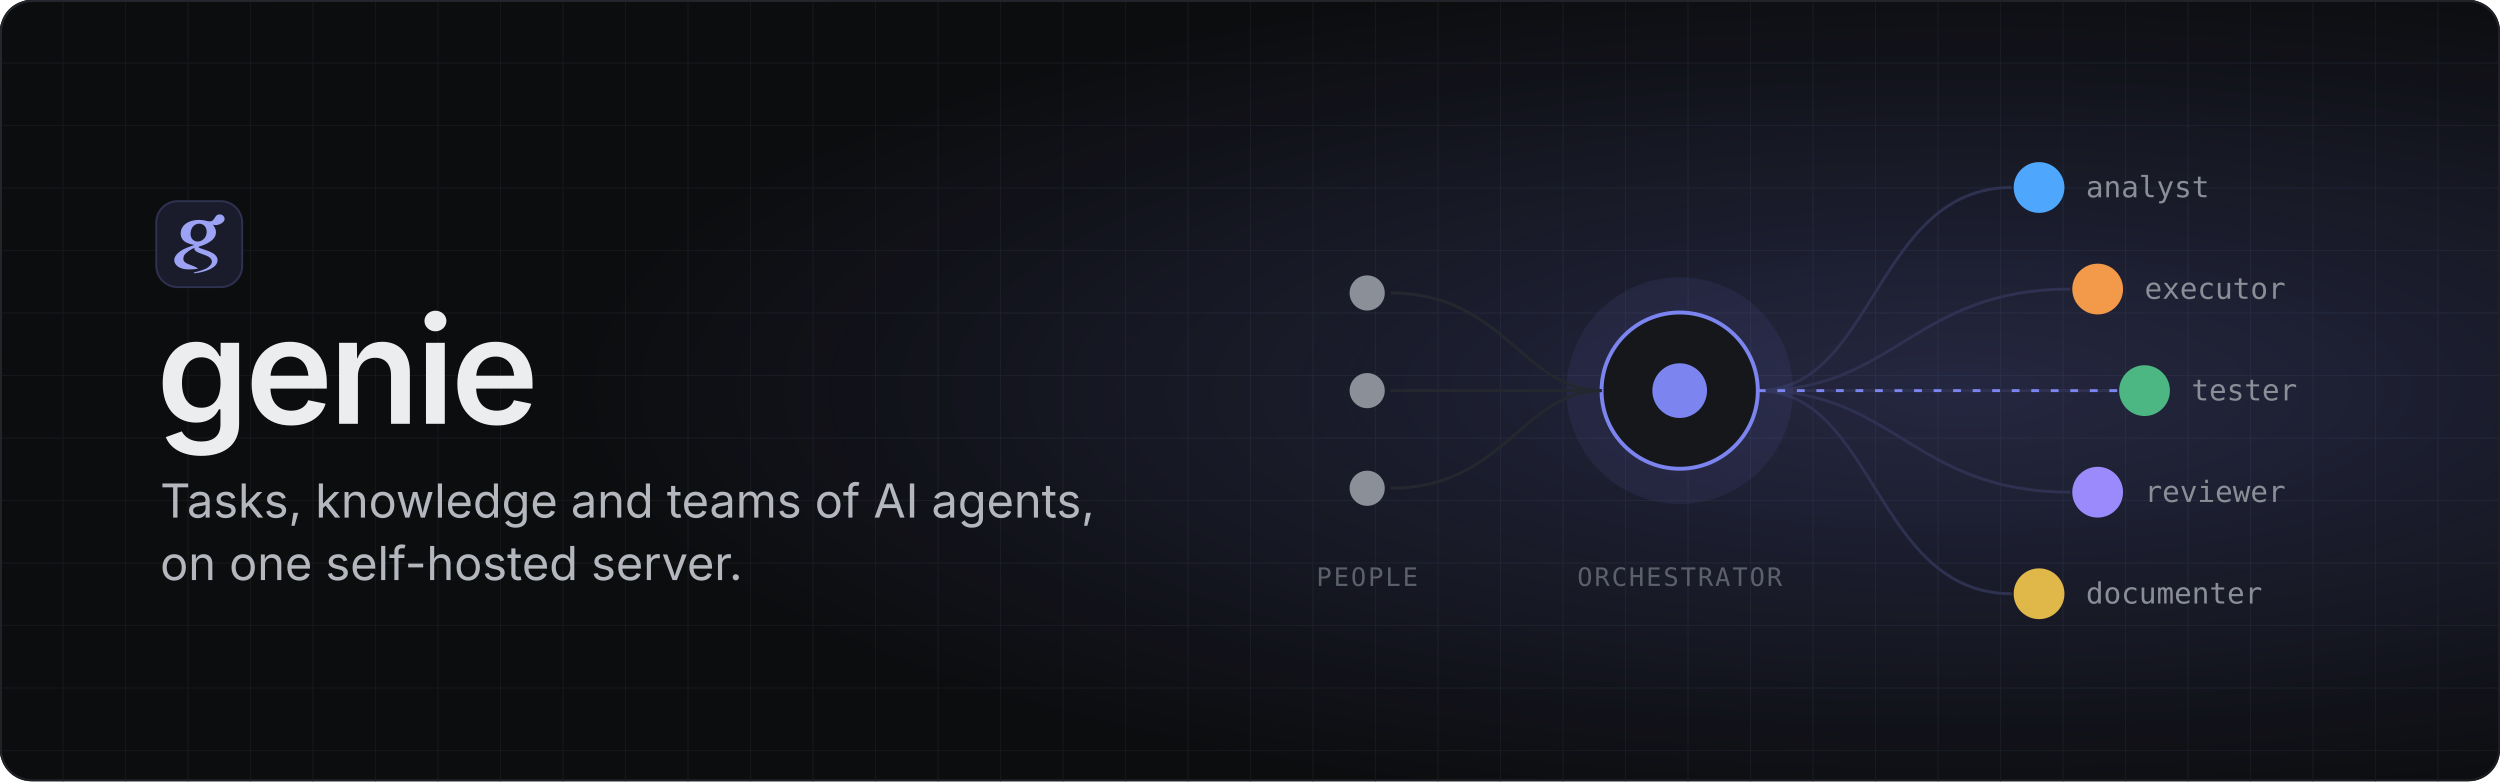
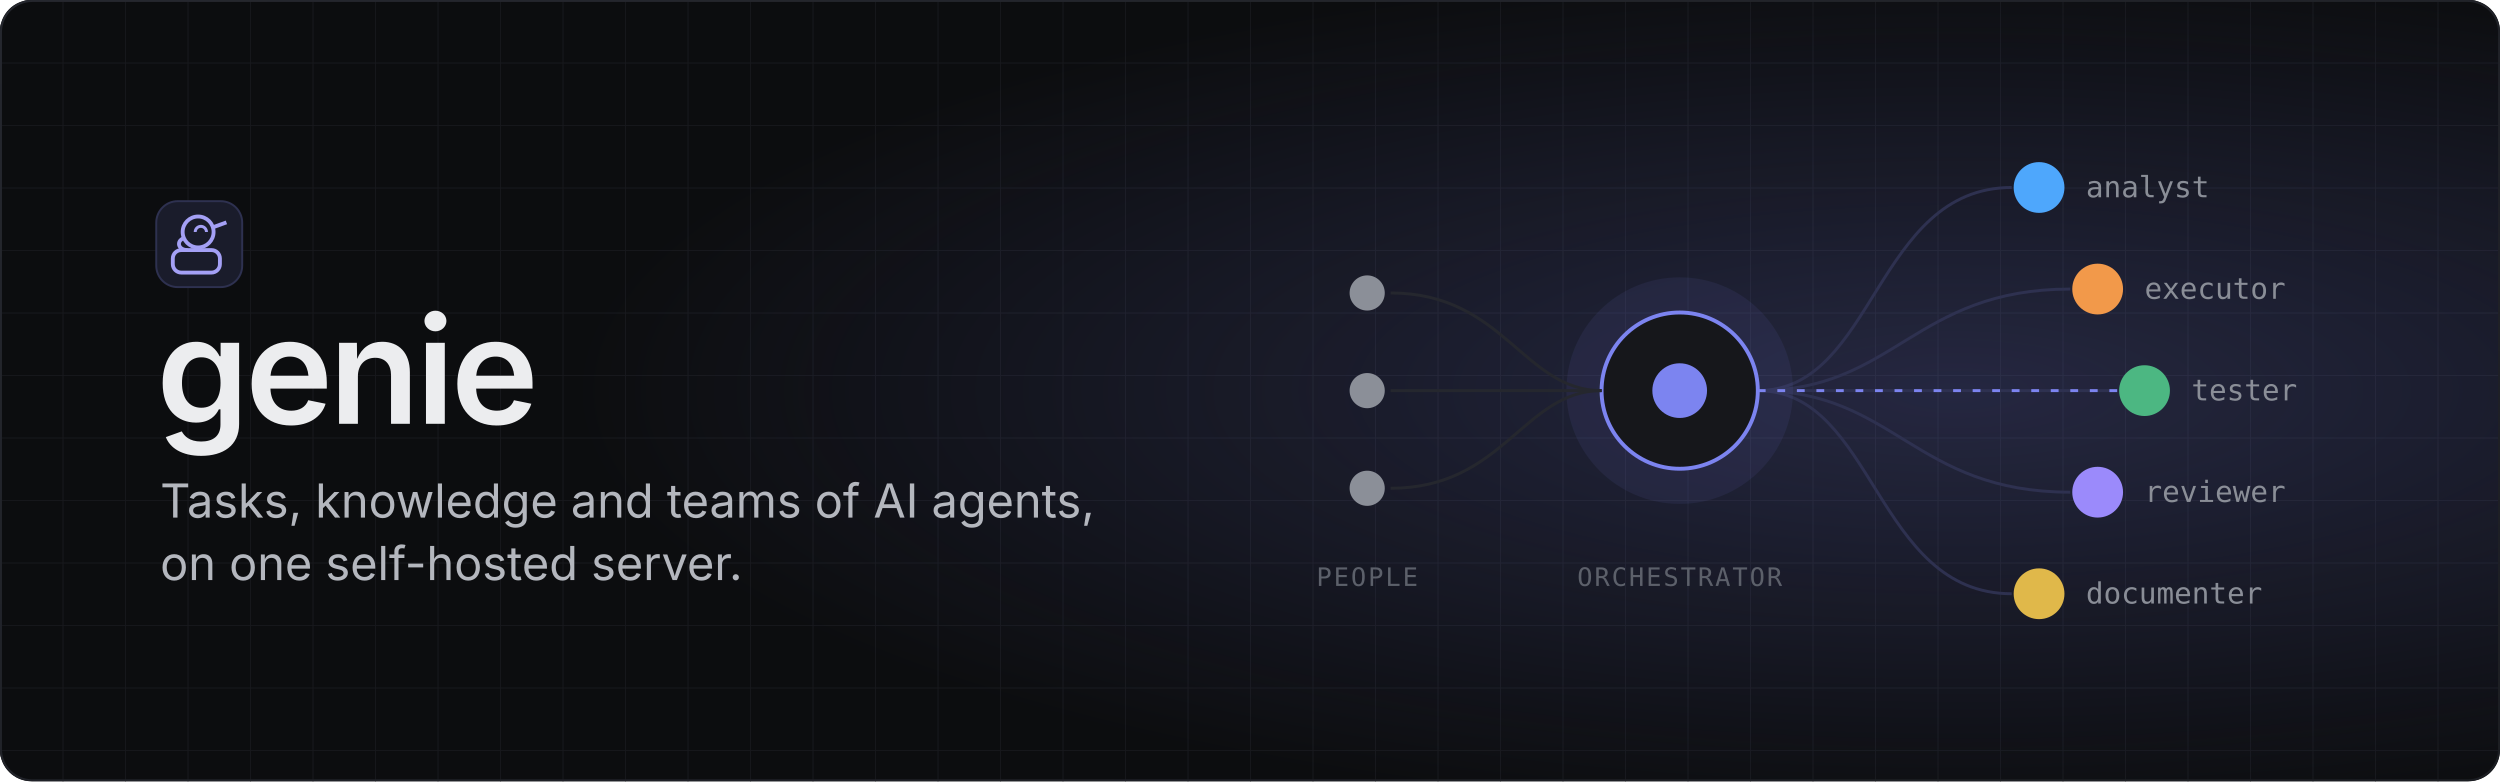
<svg xmlns="http://www.w3.org/2000/svg" width="1280" height="400" viewBox="0 0 1280 400" role="img" aria-labelledby="title desc">
  <defs>
    <radialGradient id="glow" cx="0.78" cy="0.5" r="0.55">
      <stop offset="0" stop-color="#7c84f0" stop-opacity="0.22" />
      <stop offset="1" stop-color="#7c84f0" stop-opacity="0" />
    </radialGradient>
    <linearGradient id="edge" x1="0" y1="0" x2="1" y2="1">
      <stop offset="0" stop-color="#25272e" />
      <stop offset="1" stop-color="#1c1e23" />
    </linearGradient>
    <pattern id="grid" width="32" height="32" patternUnits="userSpaceOnUse">
      <path d="M32 0H0V32" fill="none" stroke="#17181c" stroke-width="1" />
    </pattern>
    <clipPath id="panel">
      <rect x="0" y="0" width="1280" height="400" rx="16" />
    </clipPath>
  </defs>
  <g clip-path="url(#panel)">
    <rect width="1280" height="400" fill="#0c0d0f" />
    <rect width="1280" height="400" fill="url(#grid)" />
    <rect width="1280" height="400" fill="url(#glow)" />
  </g>
  <rect x="0.5" y="0.5" width="1279" height="399" rx="16" fill="none" stroke="url(#edge)" />
  <g font-family="Geist, Inter, -apple-system, 'Segoe UI', Helvetica, Arial, sans-serif">
    <g transform="translate(80 103)">
      <rect width="44" height="44" rx="11" fill="#1a1c2b" stroke="#2e3150" />
-       <svg x="7" y="5" width="30" height="34" viewBox="300 160 500 570">
-         <path fill="#9ca3f5" fill-rule="evenodd" d="M667 278C710 293 762 260 767 237C773 212 750 188 726 190C699 190 691 207 680 224C667 247 651 253 625 248C567 233 525 234 483 246C421 264 394 305 391 347C388 397 417 427 469 443L507 452C467 468 415 482 378 513C342 543 326 573 342 609C363 648 411 662 461 662C489 662 516 660 535 657C539 656 537 652 533 650C516 638 487 628 461 618C430 608 411 589 414 568C415 558 417 550 420 542C438 514 477 491 509 476C503 495 519 507 544 518C575 532 632 545 649 569C671 598 653 623 626 644C600 664 549 677 509 687C500 689 501 696 511 695C580 687 652 666 689 628C716 596 712 563 688 539C662 512 608 497 570 484C546 476 536 470 551 465C599 452 644 429 671 400C695 374 700 337 686 308C680 295 673 285 667 278ZM614 343C615 302 593 275 559 270C521 265 489 291 480 326C469 365 479 402 509 416C540 432 576 417 596 393C607 380 613 361 614 343Z" />
+       <svg x="7" y="6.5" width="30" height="31.5" viewBox="90 30 665 700" fill="none" stroke="#A4A0F5" stroke-width="44">
+         <path d="M 290 442 C 178 442 161 337 246 307" />
+         <rect x="122" y="442" width="536" height="256" rx="96" />
+         <g transform="translate(410 236)">
+           <circle r="176" />
+           <path d="M 162 -51 L 322 -109" stroke-linecap="butt" />
+           <path d="M -33 0 A 64 64 0 0 1 95 0" stroke-width="34" stroke-linecap="butt" />
+         </g>
      </svg>
    </g>
    <text x="80" y="217" fill="#ecedef" font-size="76" font-weight="600" letter-spacing="-2">genie</text>
    <text x="82" y="265" fill="#b4b7be" font-size="24">Tasks, knowledge and teams of AI agents,</text>
    <text x="82" y="297" fill="#b4b7be" font-size="24">on one self-hosted server.</text>
  </g>
  <g stroke="#2e3150" stroke-width="1.5" fill="none">
    <path d="M900 200C960 200 960 96 1030 96" />
    <path d="M900 200C970 200 980 148 1060 148" />
    <path d="M900 200H1084" />
    <path d="M900 200C970 200 980 252 1060 252" />
    <path d="M900 200C960 200 960 304 1030 304" />
  </g>
  <path d="M900 200H1084" stroke="#7c84f0" stroke-width="1.5" stroke-dasharray="4 6" fill="none" />
  <circle cx="860" cy="200" r="58" fill="#7c84f0" opacity="0.08" />
  <circle cx="860" cy="200" r="40" fill="#16171b" stroke="#7c84f0" stroke-width="2" />
  <circle cx="860" cy="200" r="14" fill="#7c84f0" />
  <g fill="#8b8f98">
    <circle cx="700" cy="150" r="9" />
    <circle cx="700" cy="200" r="9" />
    <circle cx="700" cy="250" r="9" />
  </g>
  <g stroke="#25272e" stroke-width="1.5" fill="none">
    <path d="M712 150C770 150 780 200 820 200" />
    <path d="M712 200H820" />
    <path d="M712 250C770 250 780 200 820 200" />
  </g>
  <g font-family="'Geist Mono', ui-monospace, SFMono-Regular, Menlo, monospace" font-size="13" fill="#5c606a" text-anchor="middle" letter-spacing="1">
    <text x="700" y="300">PEOPLE</text>
    <text x="860" y="300">ORCHESTRATOR</text>
  </g>
  <g font-family="'Geist Mono', ui-monospace, SFMono-Regular, Menlo, monospace" font-size="15" fill="#8a8e97">
    <circle cx="1044" cy="96" r="13" fill="#4ea7fc" />
    <text x="1068" y="101">analyst</text>
    <circle cx="1074" cy="148" r="13" fill="#f2994a" />
    <text x="1098" y="153">executor</text>
    <circle cx="1098" cy="200" r="13" fill="#4cb782" />
    <text x="1122" y="205">tester</text>
    <circle cx="1074" cy="252" r="13" fill="#9b8afb" />
    <text x="1098" y="257">reviewer</text>
    <circle cx="1044" cy="304" r="13" fill="#e0b84a" />
    <text x="1068" y="309">documenter</text>
  </g>
</svg>
